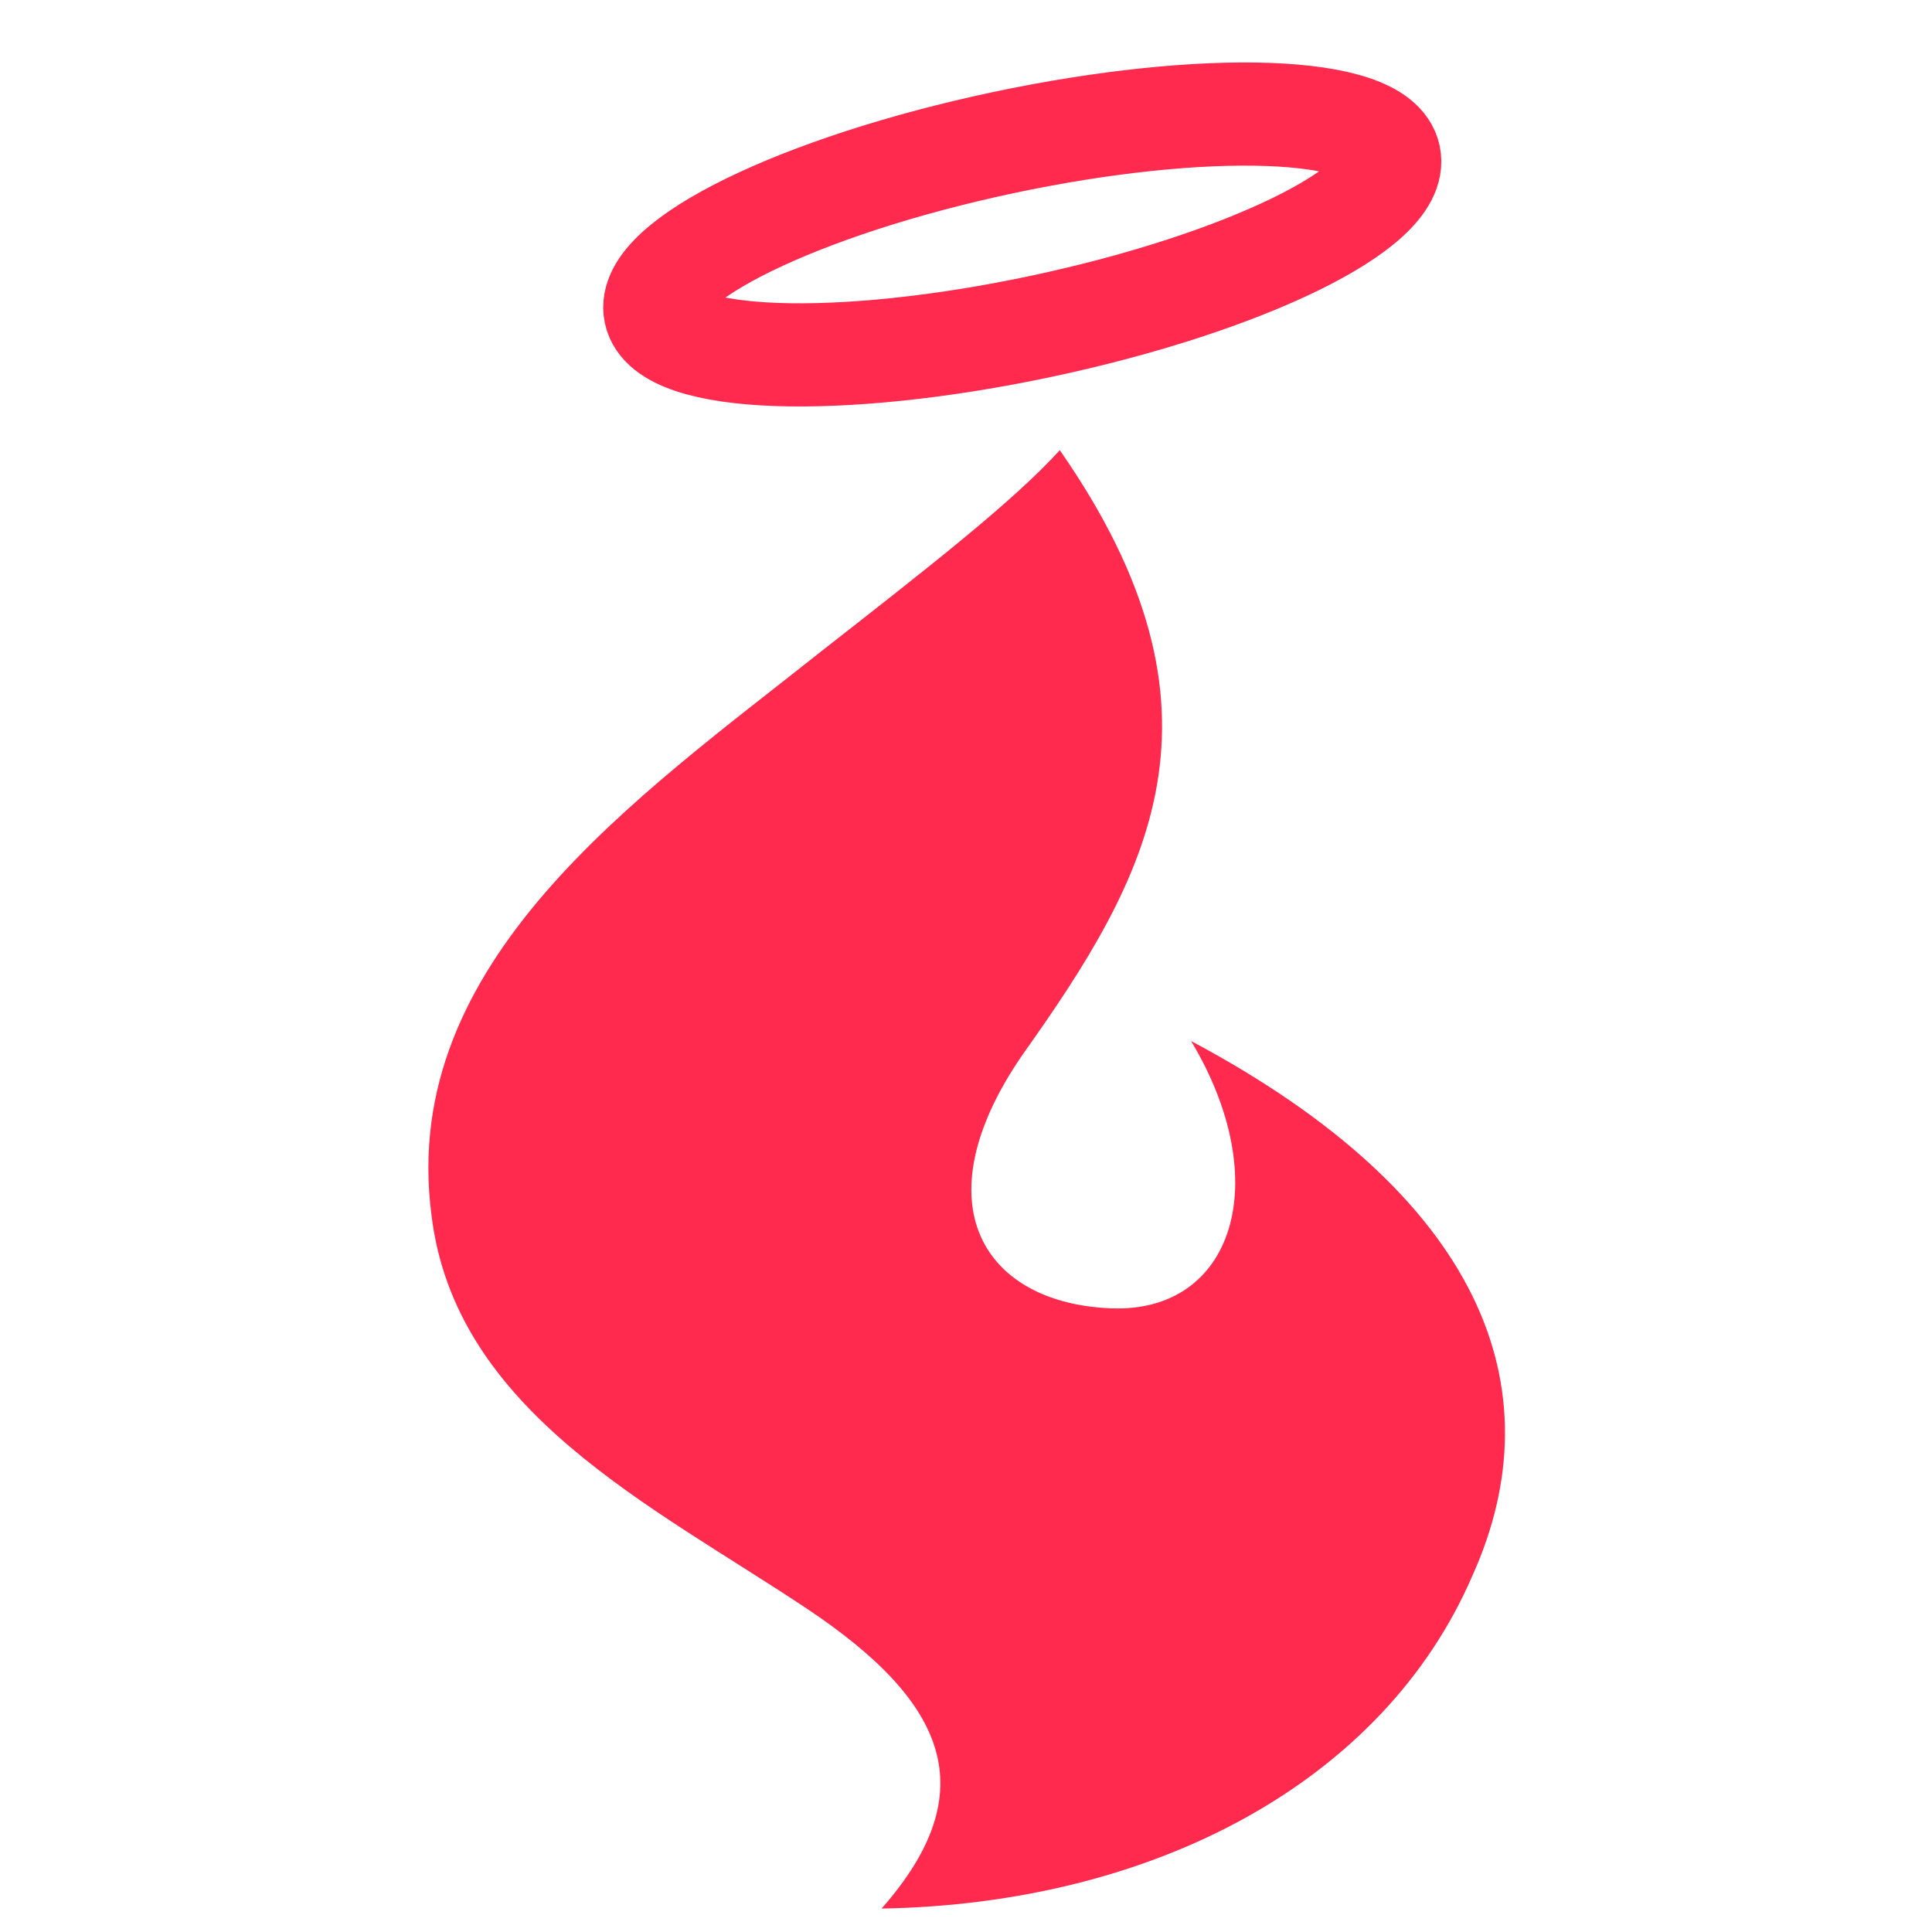
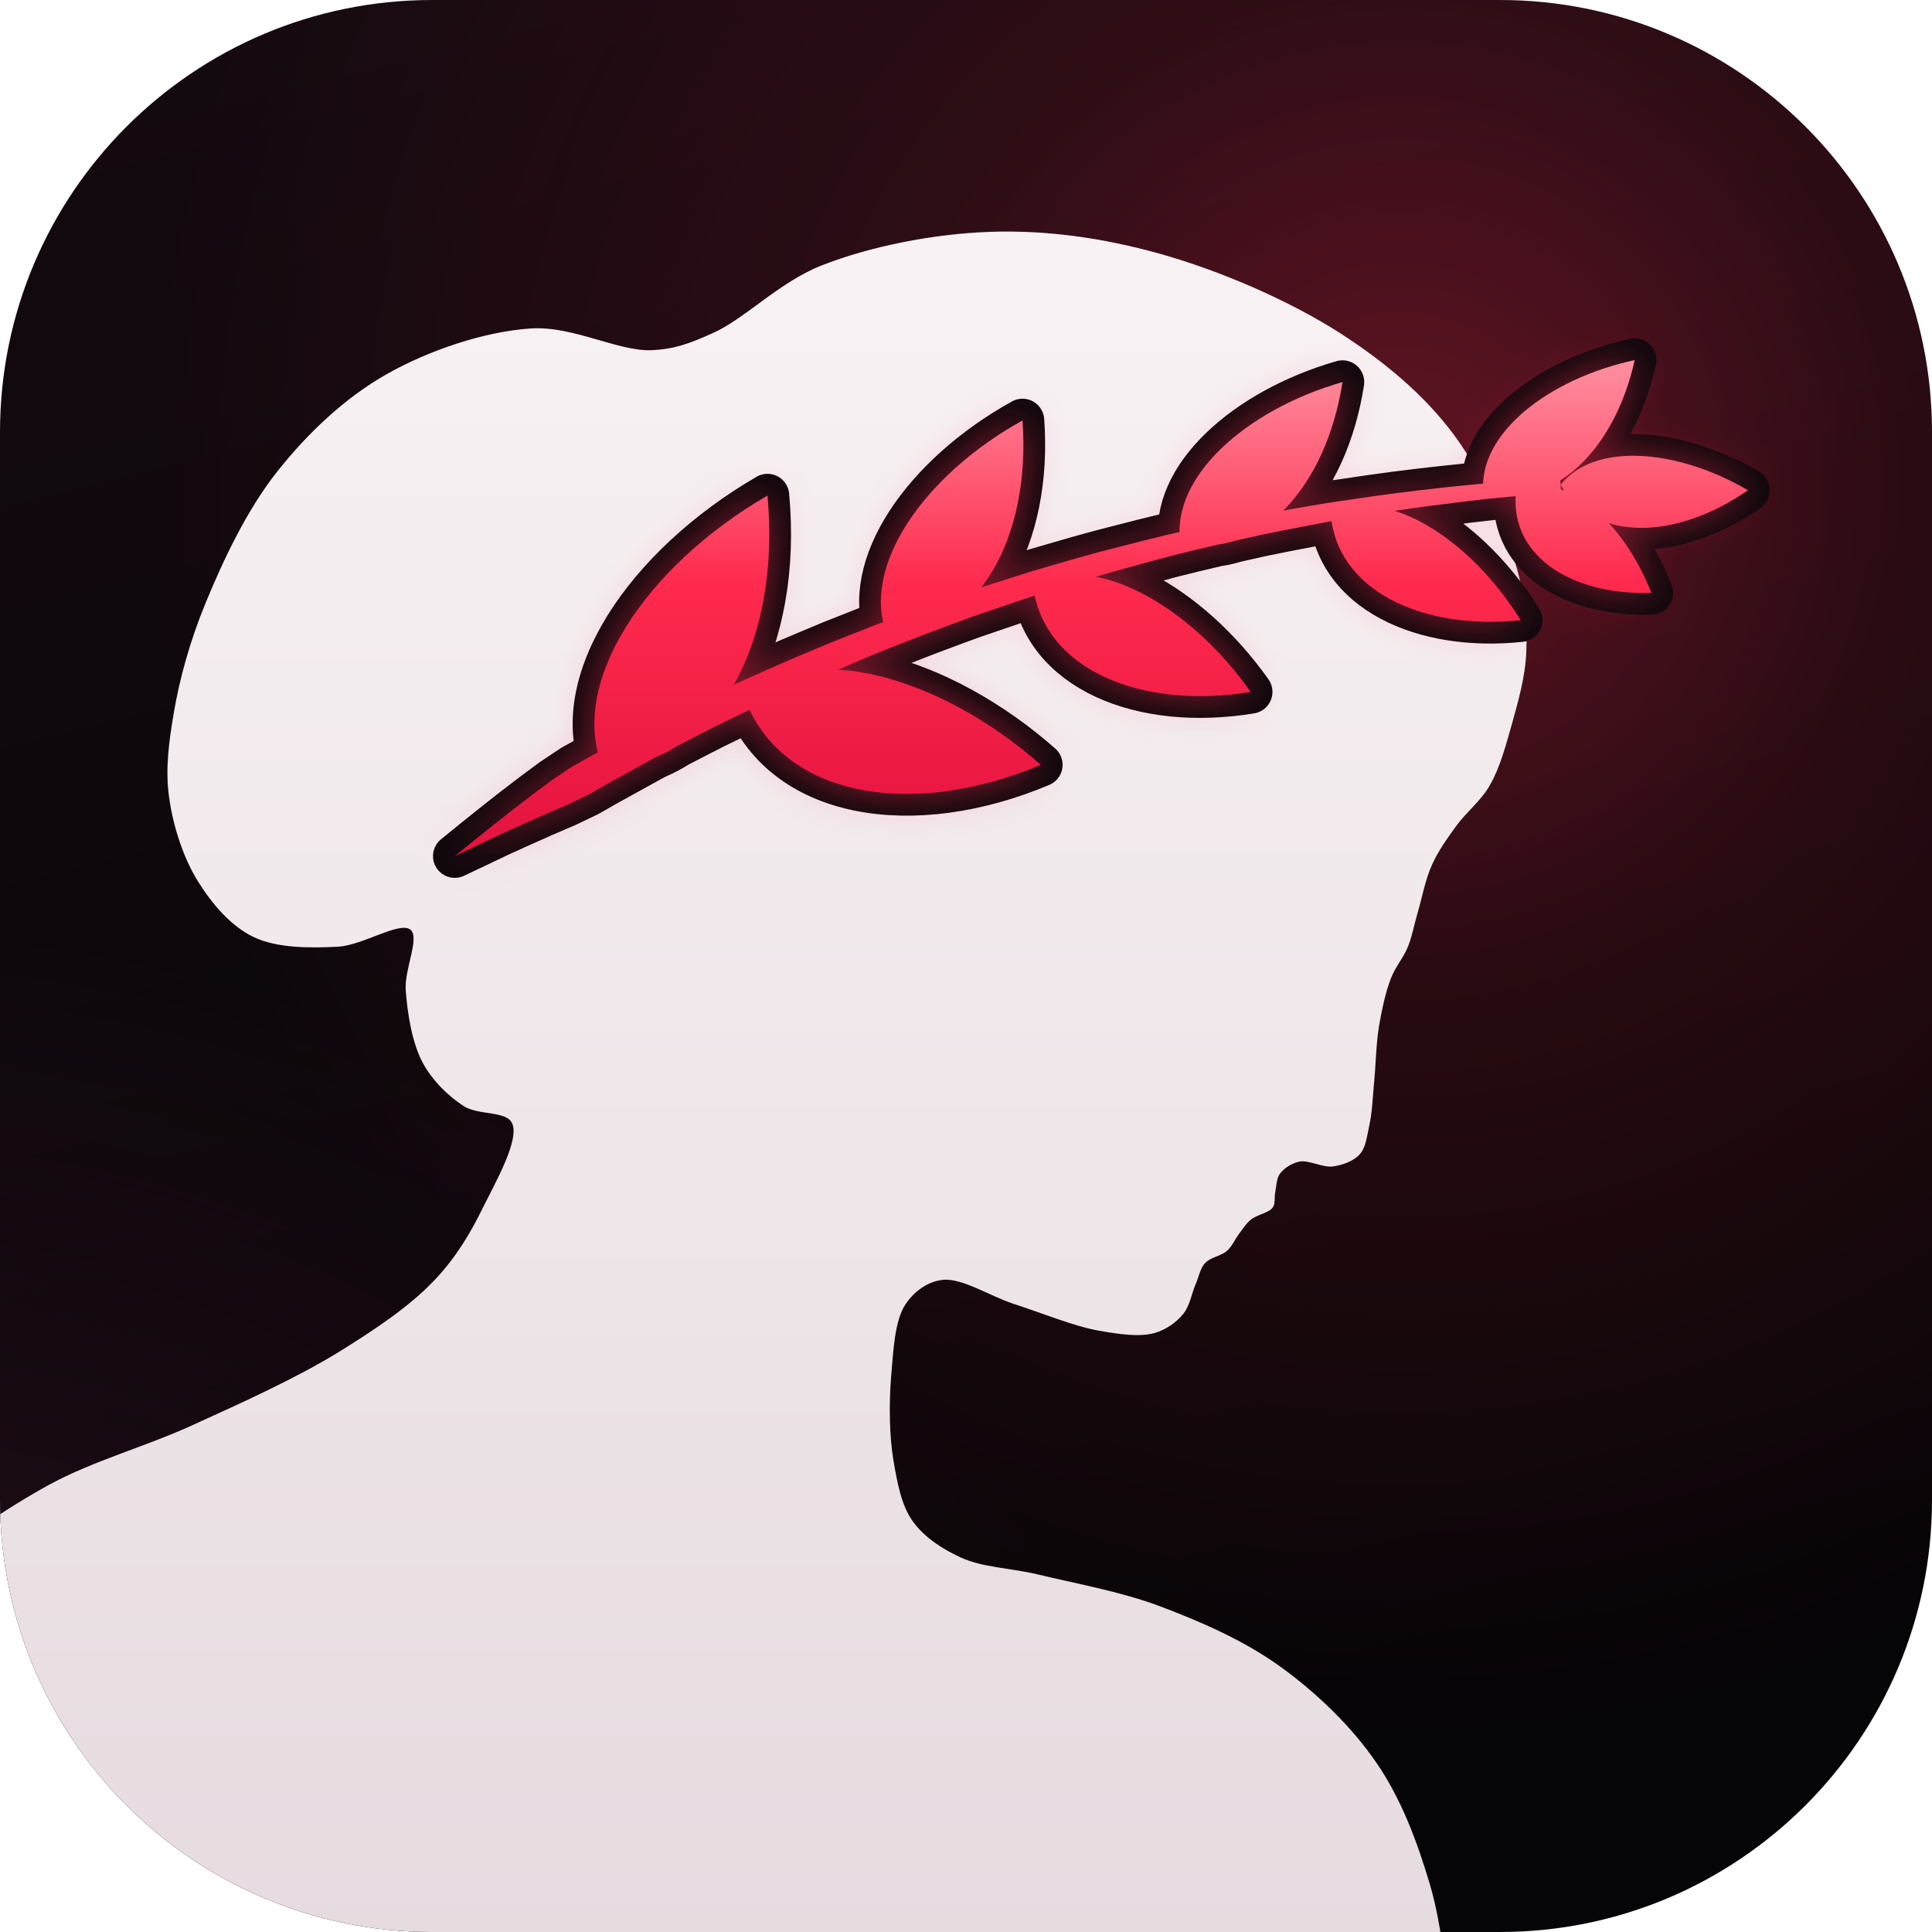
- <svg xmlns="http://www.w3.org/2000/svg" viewBox="54 54 412 412" role="img" aria-label="Impera" fill="none" color="#ff2a4d">
-   <ellipse cx="272" cy="104" rx="80" ry="20" transform="rotate(-12 272 104)" stroke="currentColor" stroke-width="22" />
-   <path d="M280 150 C319 206 299 241 272 279 C250 311 264 332 291 333 C317 334 326 306 308 276 C370 309 386 350 368 390 C349 434 300 460 242 461 C264 436 256 417 226 397 C193 375 151 355 146 313 C139 259 190 224 229 193 C252 175 270 161 280 150Z" fill="currentColor" />
+ <svg xmlns="http://www.w3.org/2000/svg" role="img" aria-label="Impera" viewBox="270 100 800 800">
+   <defs>
+     <clipPath id="c">
+       <rect x="270" y="100" width="800" height="800" rx="178.96" />
+     </clipPath>
+     <clipPath id="sc">
+       <path d="M150.0 1300.0L172.0 1100.0C176.4 1046.5 176.9 993.6 180.0 950.0C182.4 916.2 183.4 888.0 188.0 860.0C192.1 835.0 195.1 809.1 205.0 790.0C213.5 773.6 226.5 762.2 240.0 750.0C254.5 737.0 272.0 724.9 290.0 715.0C308.6 704.8 330.2 699.1 350.0 690.0C370.2 680.8 392.4 670.8 410.0 660.0C425.2 650.6 439.6 641.0 450.0 630.0C458.8 620.7 464.7 610.8 470.0 600.0C475.4 589.1 485.3 571.8 482.0 565.0C479.5 559.9 468.0 561.9 462.0 558.0C455.5 553.8 449.0 547.4 445.0 540.0C440.6 531.7 438.7 519.6 438.0 510.0C437.4 501.3 443.9 488.4 440.0 485.0C435.6 481.3 420.4 491.4 410.0 492.0C398.8 492.6 384.8 492.7 375.0 488.0C365.6 483.5 357.8 474.3 352.0 465.0C345.8 455.1 341.6 441.8 340.0 430.0C338.4 418.5 339.9 407.3 342.0 395.0C344.4 380.8 348.7 365.4 355.0 350.0C362.3 332.2 372.3 310.9 385.0 295.0C397.4 279.4 412.7 264.8 430.0 255.0C447.6 245.0 470.8 237.2 490.0 236.0C507.3 234.9 526.3 245.7 540.0 245.0C549.8 244.5 555.8 242.1 565.0 238.0C578.2 232.2 592.6 216.9 610.0 210.0C630.2 202.0 656.6 196.8 680.0 196.0C703.3 195.2 726.7 198.5 750.0 205.0C775.1 212.0 803.8 224.4 825.0 238.0C843.6 250.0 859.8 263.6 872.0 280.0C884.0 296.1 893.3 318.4 898.0 335.0C901.6 347.7 902.5 358.8 902.0 370.0C901.6 380.4 898.6 390.5 896.0 400.0C893.5 408.8 891.1 417.8 887.0 425.0C883.3 431.6 877.1 436.3 873.0 442.0C869.2 447.3 865.6 452.2 863.0 458.0C860.2 464.1 858.8 471.9 857.0 478.0C855.5 483.1 854.8 487.5 853.0 492.0C851.2 496.5 847.9 500.1 846.0 505.0C843.7 510.8 842.2 518.1 841.0 525.0C839.8 532.4 839.7 540.8 839.0 548.0C838.4 554.4 838.2 560.7 837.0 566.0C836.0 570.5 835.6 575.2 833.0 578.0C830.5 580.8 826.0 582.4 822.0 583.0C817.7 583.6 811.9 580.2 808.0 581.0C804.8 581.7 801.7 583.7 800.0 586.0C798.5 588.1 798.5 591.5 798.0 594.0C797.6 596.1 798.2 598.3 797.0 600.0C795.5 602.2 790.4 603.0 788.0 605.0C785.9 606.7 784.6 608.9 783.0 611.0C781.3 613.2 780.2 616.1 778.0 618.0C775.6 620.1 771.2 620.6 769.0 623.0C766.9 625.3 766.4 628.8 765.0 632.0C763.4 635.7 762.7 640.7 760.0 644.0C757.2 647.5 752.9 650.6 748.0 652.0C741.8 653.7 733.4 652.5 725.0 651.0C714.4 649.1 701.2 643.6 690.0 640.0C679.6 636.6 668.1 628.9 660.0 630.0C653.9 630.8 648.5 634.8 645.0 640.0C640.4 646.8 639.9 659.6 639.0 670.0C638.1 681.2 638.2 694.4 640.0 705.0C641.6 714.2 643.2 723.3 648.0 730.0C652.7 736.5 660.1 741.4 668.0 745.0C677.0 749.1 688.2 749.2 700.0 752.0C714.8 755.6 733.6 758.9 750.0 765.0C767.0 771.4 785.0 779.2 800.0 790.0C815.1 800.9 829.6 814.8 840.0 830.0C850.2 844.9 856.7 862.2 862.0 880.0C867.6 898.8 868.7 920.0 872.0 940.0C875.3 960.0 879.2 977.4 882.0 1000.0C885.6 1029.0 887.5 1060.9 890.0 1100.0L900.0 1300.0Z" />
+     </clipPath>
+     <filter id="b4" x="-50%" y="-50%" width="200%" height="200%">
+       <feGaussianBlur stdDeviation="4" />
+     </filter>
+     <filter id="b8" x="-50%" y="-50%" width="200%" height="200%">
+       <feGaussianBlur stdDeviation="8" />
+     </filter>
+     <filter id="b14" x="-50%" y="-50%" width="200%" height="200%">
+       <feGaussianBlur stdDeviation="14" />
+     </filter>
+     <filter id="b24" x="-50%" y="-50%" width="200%" height="200%">
+       <feGaussianBlur stdDeviation="24" />
+     </filter>
+     <filter id="b40" x="-50%" y="-50%" width="200%" height="200%">
+       <feGaussianBlur stdDeviation="40" />
+     </filter>
+     <filter id="b70" x="-50%" y="-50%" width="200%" height="200%">
+       <feGaussianBlur stdDeviation="70" />
+     </filter>
+   </defs>
+   <g clip-path="url(#c)">
+     <defs>
+       <linearGradient id="bn" x1="0" y1="0" x2=".25" y2="1">
+         <stop offset="0" stop-color="#140a10" />
+         <stop offset="1" stop-color="#050406" />
+       </linearGradient>
+       <radialGradient id="bb" cx="850" cy="300" r="520" gradientUnits="userSpaceOnUse">
+         <stop offset="0" stop-color="#ff2a4d" stop-opacity="0.35" />
+         <stop offset=".4" stop-color="#ff2a4d" stop-opacity="0.122" />
+         <stop offset="1" stop-color="#ff2a4d" stop-opacity="0" />
+       </radialGradient>
+       <radialGradient id="bp" cx="200" cy="1100" r="620" gradientUnits="userSpaceOnUse">
+         <stop offset="0" stop-color="#5b1d3c" stop-opacity=".55" />
+         <stop offset="1" stop-color="#5b1d3c" stop-opacity="0" />
+       </radialGradient>
+     </defs>
+     <rect x="270" y="100" width="800" height="800" fill="url(#bn)" />
+     <rect x="270" y="100" width="800" height="800" fill="url(#bp)" />
+     <rect x="270" y="100" width="800" height="800" fill="url(#bb)" />
+     <defs>
+       <linearGradient id="lg" x1="0" y1="0" x2="0" y2="1">
+         <stop offset="0" stop-color="#ff8fa0" />
+         <stop offset=".45" stop-color="#ff2a4d" />
+         <stop offset="1" stop-color="#e3123f" />
+       </linearGradient>
+     </defs>
+     <defs>
+       <linearGradient id="sf" x1="0" y1="0" x2="0" y2="1">
+         <stop offset="0" stop-color="#f8f2f4" />
+         <stop offset="1" stop-color="#dccfd5" />
+       </linearGradient>
+     </defs>
+     <path d="M150.0 1300.0L172.0 1100.0C176.4 1046.5 176.9 993.6 180.0 950.0C182.4 916.2 183.4 888.0 188.0 860.0C192.1 835.0 195.1 809.1 205.0 790.0C213.5 773.6 226.5 762.2 240.0 750.0C254.5 737.0 272.0 724.9 290.0 715.0C308.6 704.8 330.2 699.1 350.0 690.0C370.2 680.8 392.4 670.8 410.0 660.0C425.2 650.6 439.6 641.0 450.0 630.0C458.8 620.7 464.7 610.8 470.0 600.0C475.4 589.1 485.3 571.8 482.0 565.0C479.5 559.9 468.0 561.9 462.0 558.0C455.5 553.8 449.0 547.4 445.0 540.0C440.6 531.7 438.7 519.6 438.0 510.0C437.4 501.3 443.9 488.4 440.0 485.0C435.6 481.3 420.4 491.4 410.0 492.0C398.8 492.6 384.8 492.7 375.0 488.0C365.6 483.5 357.8 474.3 352.0 465.0C345.8 455.1 341.6 441.8 340.0 430.0C338.4 418.5 339.9 407.3 342.0 395.0C344.4 380.8 348.7 365.4 355.0 350.0C362.3 332.2 372.3 310.9 385.0 295.0C397.4 279.4 412.7 264.8 430.0 255.0C447.6 245.0 470.8 237.2 490.0 236.0C507.3 234.9 526.3 245.7 540.0 245.0C549.8 244.5 555.8 242.1 565.0 238.0C578.2 232.2 592.6 216.9 610.0 210.0C630.2 202.0 656.6 196.8 680.0 196.0C703.3 195.2 726.7 198.5 750.0 205.0C775.1 212.0 803.8 224.4 825.0 238.0C843.6 250.0 859.8 263.6 872.0 280.0C884.0 296.1 893.3 318.4 898.0 335.0C901.6 347.7 902.5 358.8 902.0 370.0C901.6 380.4 898.6 390.5 896.0 400.0C893.5 408.8 891.1 417.8 887.0 425.0C883.3 431.6 877.1 436.3 873.0 442.0C869.2 447.3 865.6 452.2 863.0 458.0C860.2 464.1 858.8 471.9 857.0 478.0C855.5 483.1 854.8 487.5 853.0 492.0C851.2 496.5 847.9 500.1 846.0 505.0C843.7 510.8 842.2 518.1 841.0 525.0C839.8 532.4 839.7 540.8 839.0 548.0C838.4 554.4 838.2 560.7 837.0 566.0C836.0 570.5 835.6 575.2 833.0 578.0C830.5 580.8 826.0 582.4 822.0 583.0C817.7 583.6 811.9 580.2 808.0 581.0C804.8 581.7 801.7 583.7 800.0 586.0C798.5 588.1 798.5 591.5 798.0 594.0C797.6 596.1 798.2 598.3 797.0 600.0C795.5 602.2 790.4 603.0 788.0 605.0C785.9 606.7 784.6 608.9 783.0 611.0C781.3 613.2 780.2 616.1 778.0 618.0C775.6 620.1 771.2 620.6 769.0 623.0C766.9 625.3 766.4 628.8 765.0 632.0C763.4 635.7 762.7 640.7 760.0 644.0C757.2 647.5 752.9 650.6 748.0 652.0C741.8 653.7 733.4 652.5 725.0 651.0C714.4 649.1 701.2 643.6 690.0 640.0C679.6 636.6 668.1 628.9 660.0 630.0C653.9 630.8 648.5 634.8 645.0 640.0C640.4 646.8 639.9 659.6 639.0 670.0C638.1 681.2 638.2 694.4 640.0 705.0C641.6 714.2 643.2 723.3 648.0 730.0C652.7 736.5 660.1 741.4 668.0 745.0C677.0 749.1 688.2 749.2 700.0 752.0C714.8 755.6 733.6 758.9 750.0 765.0C767.0 771.4 785.0 779.2 800.0 790.0C815.1 800.9 829.6 814.8 840.0 830.0C850.2 844.9 856.7 862.2 862.0 880.0C867.6 898.8 868.7 920.0 872.0 940.0C875.3 960.0 879.2 977.4 882.0 1000.0C885.6 1029.0 887.5 1060.9 890.0 1100.0L900.0 1300.0Z" fill="url(#sf)" />
+     <path d="M519.7 418.0C567.4 417.0 593.4 365.2 587.8 305.2C537.2 334.6 505.0 383.0 519.7 418.0ZM578.0 388.3C593.3 430.8 648.2 439.0 701.0 416.7C659.1 379.8 605.4 365.0 578.0 388.3ZM637.3 362.9C675.4 362.9 696.9 322.0 693.4 274.1C652.6 296.7 626.2 334.8 637.3 362.9ZM697.6 341.7C701.6 377.4 742.7 394.0 787.9 386.5C762.1 350.1 723.1 328.7 697.6 341.7ZM758.8 324.7C792.2 332.4 819.3 300.9 825.9 258.2C785.6 269.8 754.7 297.8 758.8 324.7ZM821.0 312.0C822.8 344.3 858.9 361.2 899.7 356.8C878.5 322.8 844.6 301.6 821.0 312.0ZM884.2 303.5C913.1 312.1 938.7 286.1 946.9 249.1C910.9 256.9 882.2 279.7 884.2 303.5ZM897.9 302.2C894.1 329.6 920.2 346.6 953.8 345.5C942.1 315.6 918.4 295.2 897.9 302.2ZM916.2 300.8C930.6 325.0 964.6 323.3 993.8 303.0C964.0 285.6 929.9 283.2 916.2 300.8ZM458.3 454.5L467.6 450.1L476.8 445.7L486.1 441.5L495.3 437.4L504.6 433.4L513.6 429.1L522.2 424.2L530.9 419.4L539.6 414.6L548.3 410.0L557.0 405.5L565.8 401.0L574.6 396.7L583.4 392.5L592.2 388.3L601.1 384.3L610.0 380.3L618.9 376.5L627.8 372.7L636.8 369.0L645.7 365.5L654.7 362.0L663.8 358.6L672.8 355.3L681.9 352.2L691.0 349.1L700.1 346.1L709.2 343.2L718.4 340.4L727.6 337.7L736.8 335.1L746.0 332.6L755.3 330.1L764.6 327.8L773.9 325.6L783.2 323.5L792.6 321.4L802.0 319.5L811.4 317.7L820.8 315.9L830.2 314.3L839.7 312.7L849.2 311.3L858.8 309.9L868.3 308.7L877.9 307.5L887.5 306.4L897.1 305.5L906.7 304.6L916.4 303.8L916.0 297.8L906.3 298.4L896.6 299.2L886.8 300.0L877.2 300.9L867.5 301.9L857.9 303.0L848.2 304.2L838.6 305.5L829.1 306.9L819.5 308.3L810.0 309.9L800.4 311.6L790.9 313.4L781.5 315.3L772.0 317.3L762.6 319.3L753.2 321.5L743.8 323.8L734.4 326.2L725.1 328.6L715.7 331.2L706.4 333.9L697.1 336.6L687.9 339.5L678.6 342.5L669.4 345.5L660.2 348.7L651.0 351.9L641.8 355.3L632.7 358.7L623.6 362.3L614.5 365.9L605.4 369.7L596.4 373.5L587.3 377.5L578.3 381.5L569.3 385.6L560.3 389.9L551.4 394.2L542.5 398.6L533.6 403.2L524.7 407.8L515.8 412.5L507.0 417.4L498.6 423.0L490.4 429.1L482.3 435.3L474.3 441.6L466.3 448.0L458.3 454.5Z" fill="none" stroke="#0f080c" stroke-width="18" stroke-linejoin="round" />
+     <path d="M519.7 418.0C567.4 417.0 593.4 365.2 587.8 305.2C537.2 334.6 505.0 383.0 519.7 418.0ZM578.0 388.3C593.3 430.8 648.2 439.0 701.0 416.7C659.1 379.8 605.4 365.0 578.0 388.3ZM637.3 362.9C675.4 362.9 696.9 322.0 693.4 274.1C652.6 296.7 626.2 334.8 637.3 362.9ZM697.6 341.7C701.6 377.4 742.7 394.0 787.9 386.5C762.1 350.1 723.1 328.7 697.6 341.7ZM758.8 324.7C792.2 332.4 819.3 300.9 825.9 258.2C785.6 269.8 754.7 297.8 758.8 324.7ZM821.0 312.0C822.8 344.3 858.9 361.2 899.7 356.8C878.5 322.8 844.6 301.6 821.0 312.0ZM884.2 303.5C913.1 312.1 938.7 286.1 946.9 249.1C910.9 256.9 882.2 279.7 884.2 303.5ZM897.9 302.2C894.1 329.6 920.2 346.6 953.8 345.5C942.1 315.6 918.4 295.2 897.9 302.2ZM916.2 300.8C930.6 325.0 964.6 323.3 993.8 303.0C964.0 285.6 929.9 283.2 916.2 300.8ZM458.3 454.5L467.6 450.1L476.8 445.7L486.1 441.5L495.3 437.4L504.6 433.4L513.6 429.1L522.2 424.2L530.9 419.4L539.6 414.6L548.3 410.0L557.0 405.5L565.8 401.0L574.6 396.7L583.4 392.5L592.2 388.3L601.1 384.3L610.0 380.3L618.9 376.5L627.8 372.7L636.8 369.0L645.7 365.5L654.7 362.0L663.8 358.6L672.8 355.3L681.9 352.2L691.0 349.1L700.1 346.1L709.2 343.2L718.4 340.4L727.6 337.7L736.8 335.1L746.0 332.6L755.3 330.1L764.6 327.8L773.9 325.6L783.2 323.5L792.6 321.4L802.0 319.5L811.4 317.7L820.8 315.9L830.2 314.3L839.7 312.7L849.2 311.3L858.8 309.9L868.3 308.7L877.9 307.5L887.5 306.4L897.1 305.5L906.7 304.6L916.4 303.8L916.0 297.8L906.3 298.4L896.6 299.2L886.8 300.0L877.2 300.9L867.5 301.9L857.9 303.0L848.2 304.2L838.6 305.5L829.1 306.9L819.5 308.3L810.0 309.9L800.4 311.6L790.9 313.4L781.5 315.3L772.0 317.3L762.6 319.3L753.2 321.5L743.8 323.8L734.4 326.2L725.1 328.6L715.7 331.2L706.4 333.9L697.1 336.6L687.9 339.5L678.6 342.5L669.4 345.5L660.2 348.7L651.0 351.9L641.8 355.3L632.7 358.7L623.6 362.3L614.5 365.9L605.4 369.7L596.4 373.5L587.3 377.5L578.3 381.5L569.3 385.6L560.3 389.9L551.4 394.2L542.5 398.6L533.6 403.2L524.7 407.8L515.8 412.5L507.0 417.4L498.6 423.0L490.4 429.1L482.3 435.3L474.3 441.6L466.3 448.0L458.3 454.5Z" fill="#ff2a4d" filter="url(#b8)" opacity=".5" />
+     <path d="M519.7 418.0C567.4 417.0 593.4 365.2 587.8 305.2C537.2 334.6 505.0 383.0 519.7 418.0ZM578.0 388.3C593.3 430.8 648.2 439.0 701.0 416.7C659.1 379.8 605.4 365.0 578.0 388.3ZM637.3 362.9C675.4 362.9 696.9 322.0 693.4 274.1C652.6 296.7 626.2 334.8 637.3 362.9ZM697.6 341.7C701.6 377.4 742.7 394.0 787.9 386.5C762.1 350.1 723.1 328.7 697.6 341.7ZM758.8 324.7C792.2 332.4 819.3 300.9 825.9 258.2C785.6 269.8 754.7 297.8 758.8 324.7ZM821.0 312.0C822.8 344.3 858.9 361.2 899.7 356.8C878.5 322.8 844.6 301.6 821.0 312.0ZM884.2 303.5C913.1 312.1 938.7 286.1 946.9 249.1C910.9 256.9 882.2 279.7 884.2 303.5ZM897.9 302.2C894.1 329.6 920.2 346.6 953.8 345.5C942.1 315.6 918.4 295.2 897.9 302.2ZM916.2 300.8C930.6 325.0 964.6 323.3 993.8 303.0C964.0 285.6 929.9 283.2 916.2 300.8ZM458.3 454.5L467.6 450.1L476.8 445.7L486.1 441.5L495.3 437.4L504.6 433.4L513.6 429.1L522.2 424.2L530.9 419.4L539.6 414.6L548.3 410.0L557.0 405.5L565.8 401.0L574.6 396.7L583.4 392.5L592.2 388.3L601.1 384.3L610.0 380.3L618.9 376.5L627.8 372.7L636.8 369.0L645.7 365.5L654.7 362.0L663.8 358.6L672.8 355.3L681.9 352.2L691.0 349.1L700.1 346.1L709.2 343.2L718.4 340.4L727.6 337.7L736.8 335.1L746.0 332.6L755.3 330.1L764.6 327.8L773.9 325.6L783.2 323.5L792.6 321.4L802.0 319.5L811.4 317.7L820.8 315.9L830.2 314.3L839.7 312.7L849.2 311.3L858.8 309.9L868.3 308.7L877.9 307.5L887.5 306.4L897.1 305.5L906.7 304.6L916.4 303.8L916.0 297.8L906.3 298.4L896.6 299.2L886.8 300.0L877.2 300.9L867.5 301.9L857.9 303.0L848.2 304.2L838.6 305.5L829.1 306.9L819.5 308.3L810.0 309.9L800.4 311.6L790.9 313.4L781.5 315.3L772.0 317.3L762.6 319.3L753.2 321.5L743.8 323.8L734.4 326.2L725.1 328.6L715.7 331.2L706.4 333.9L697.1 336.6L687.9 339.5L678.6 342.5L669.4 345.5L660.2 348.7L651.0 351.9L641.8 355.3L632.7 358.7L623.6 362.3L614.5 365.9L605.4 369.7L596.4 373.5L587.3 377.5L578.3 381.5L569.3 385.6L560.3 389.9L551.4 394.2L542.5 398.6L533.6 403.2L524.7 407.8L515.8 412.5L507.0 417.4L498.6 423.0L490.4 429.1L482.3 435.3L474.3 441.6L466.3 448.0L458.3 454.5Z" fill="url(#lg)" />
+   </g>
</svg>
